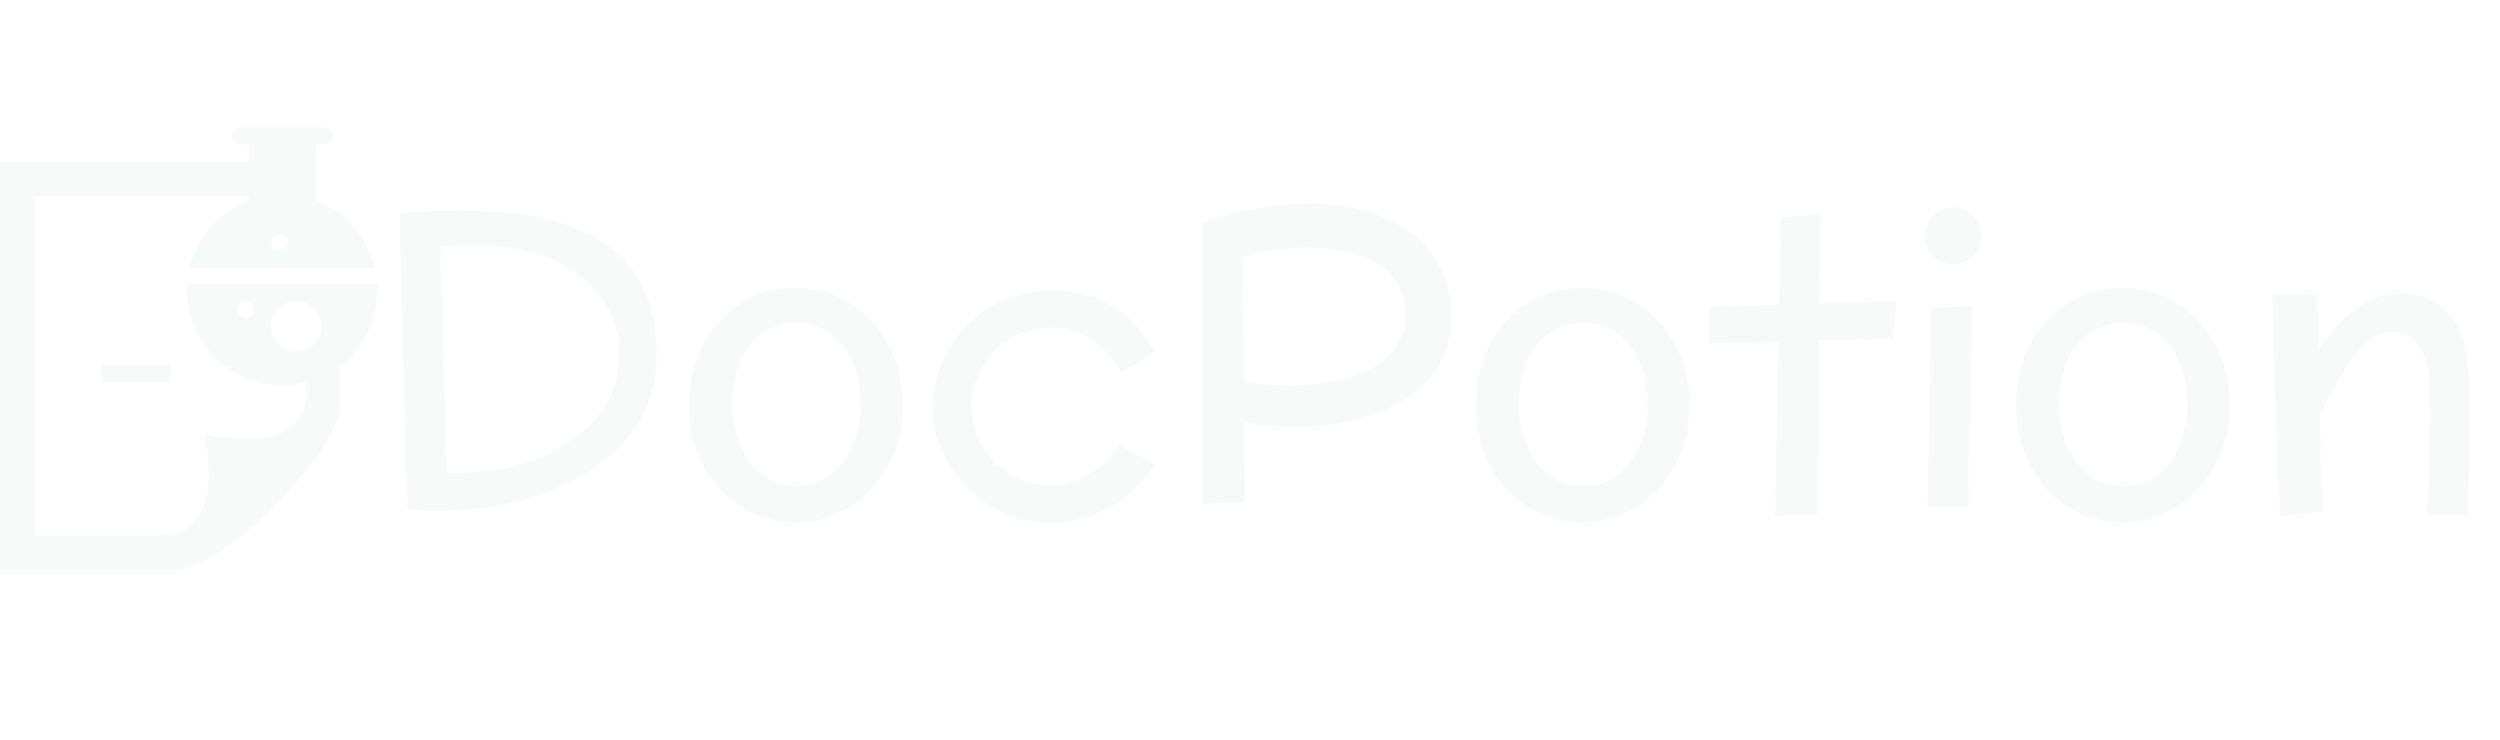
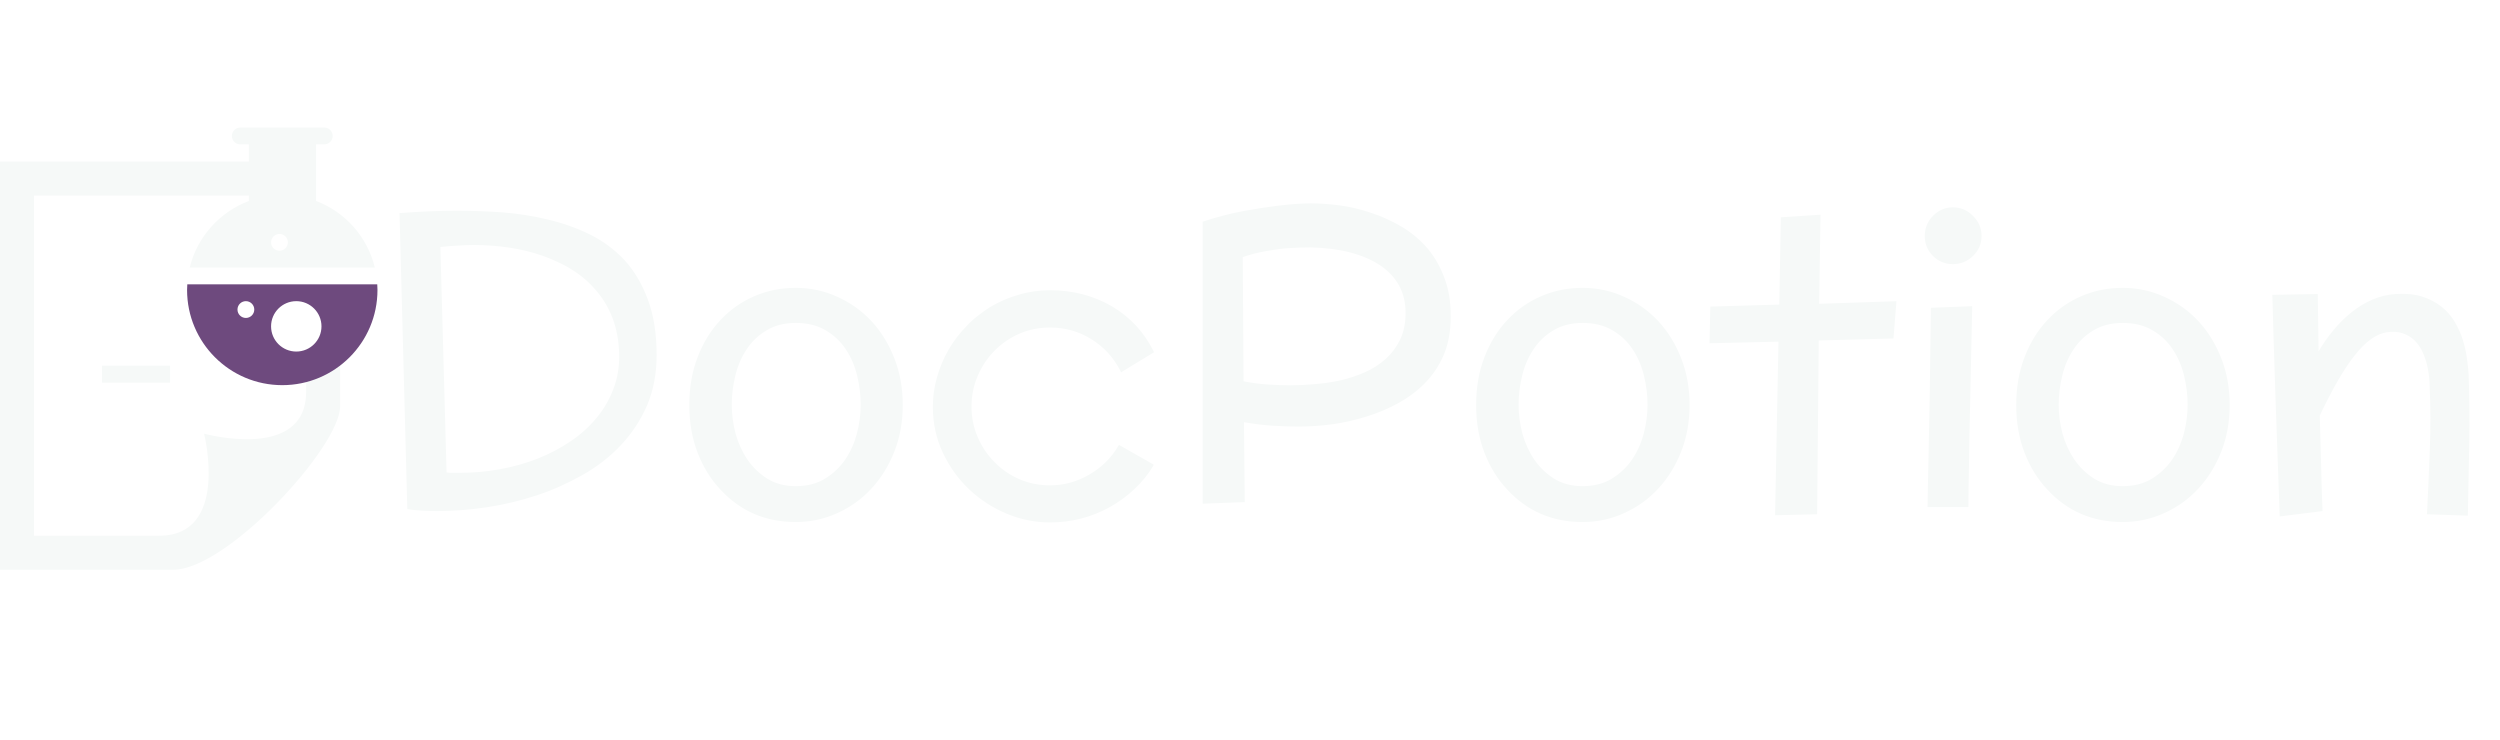
<svg xmlns="http://www.w3.org/2000/svg" width="294" height="87" viewBox="0 0 294 87" fill="none">
  <path d="M77.219 41.773C77.219 43.945 76.844 45.914 76.094 47.68C75.328 49.43 74.297 50.992 73 52.367C71.719 53.727 70.219 54.891 68.5 55.859C67.641 56.344 66.758 56.789 65.852 57.195C64.945 57.602 64.016 57.961 63.062 58.273C61.156 58.898 59.211 59.359 57.227 59.656C55.242 59.953 53.328 60.102 51.484 60.102C50.859 60.102 50.242 60.086 49.633 60.055C49.023 60.023 48.445 59.961 47.898 59.867L46.984 25.062C49.422 24.875 51.648 24.781 53.664 24.781C54.539 24.781 55.422 24.797 56.312 24.828C57.203 24.859 58.109 24.906 59.031 24.969C60.875 25.109 62.664 25.391 64.398 25.812C66.148 26.219 67.805 26.805 69.367 27.57C70.914 28.336 72.273 29.344 73.445 30.594C74.602 31.859 75.516 33.406 76.188 35.234C76.875 37.062 77.219 39.242 77.219 41.773ZM72.812 41.539C72.766 40.039 72.508 38.664 72.039 37.414C71.57 36.195 70.93 35.117 70.117 34.18C69.32 33.227 68.383 32.414 67.305 31.742C66.773 31.398 66.211 31.094 65.617 30.828C65.039 30.547 64.438 30.297 63.812 30.078C62.562 29.641 61.25 29.32 59.875 29.117C58.5 28.914 57.117 28.812 55.727 28.812C55.133 28.812 54.5 28.836 53.828 28.883C53.172 28.914 52.492 28.969 51.789 29.047L52.516 55.555C52.641 55.57 52.773 55.586 52.914 55.602C53.055 55.602 53.195 55.602 53.336 55.602H54.133C55.695 55.602 57.25 55.461 58.797 55.18C61.969 54.602 64.734 53.508 67.094 51.898C68.266 51.117 69.289 50.195 70.164 49.133C71.023 48.102 71.688 46.953 72.156 45.688C72.641 44.406 72.859 43.023 72.812 41.539ZM106.164 47.633C106.164 49.602 105.836 51.422 105.18 53.094C104.523 54.766 103.625 56.219 102.484 57.453C101.344 58.688 100.008 59.648 98.477 60.336C96.945 61.039 95.312 61.391 93.578 61.391C90.031 61.391 87.086 60.125 84.742 57.594C83.602 56.391 82.703 54.945 82.047 53.258C81.391 51.57 81.062 49.695 81.062 47.633C81.062 45.555 81.391 43.672 82.047 41.984C82.703 40.281 83.602 38.828 84.742 37.625C85.867 36.422 87.188 35.492 88.703 34.836C90.219 34.18 91.844 33.852 93.578 33.852C95.312 33.852 96.945 34.203 98.477 34.906C100.008 35.594 101.344 36.547 102.484 37.766C103.625 39 104.523 40.461 105.18 42.148C105.836 43.82 106.164 45.648 106.164 47.633ZM101.219 47.586C101.219 46.461 101.078 45.32 100.797 44.164C100.516 43.008 100.07 41.977 99.461 41.07C98.852 40.148 98.062 39.406 97.094 38.844C96.125 38.266 94.953 37.977 93.578 37.977C92.25 37.977 91.109 38.266 90.156 38.844C89.203 39.406 88.422 40.148 87.812 41.07C87.203 41.977 86.758 43.008 86.477 44.164C86.195 45.32 86.055 46.461 86.055 47.586C86.055 48.711 86.203 49.844 86.5 50.984C86.812 52.109 87.281 53.133 87.906 54.055C88.531 54.961 89.312 55.711 90.25 56.305C91.203 56.883 92.312 57.172 93.578 57.172C94.906 57.172 96.047 56.883 97 56.305C97.969 55.711 98.766 54.961 99.391 54.055C100.016 53.133 100.477 52.109 100.773 50.984C101.07 49.844 101.219 48.711 101.219 47.586ZM135.672 41.328L135.719 41.422L131.828 43.789L131.781 43.648C130.969 42.055 129.828 40.805 128.359 39.898C126.891 38.977 125.266 38.516 123.484 38.516C122.203 38.516 121 38.758 119.875 39.242C118.766 39.727 117.797 40.391 116.969 41.234C116.125 42.078 115.461 43.07 114.977 44.211C114.492 45.336 114.25 46.539 114.25 47.82C114.25 49.086 114.492 50.281 114.977 51.406C115.461 52.531 116.125 53.516 116.969 54.359C117.797 55.203 118.766 55.867 119.875 56.352C121 56.836 122.203 57.078 123.484 57.078C125.109 57.078 126.648 56.656 128.102 55.812C129.555 54.969 130.688 53.852 131.5 52.461L131.594 52.32L135.672 54.641L135.625 54.781C135.016 55.797 134.273 56.711 133.398 57.523C132.539 58.336 131.578 59.039 130.516 59.633C128.344 60.836 126 61.438 123.484 61.438C121.719 61.438 120.016 61.094 118.375 60.406C116.734 59.719 115.266 58.766 113.969 57.547C112.688 56.328 111.656 54.891 110.875 53.234C110.094 51.578 109.703 49.773 109.703 47.82C109.703 46.648 109.867 45.492 110.195 44.352C110.852 42.039 112.016 40.031 113.688 38.328C114.094 37.891 114.531 37.492 115 37.133C115.469 36.758 115.953 36.414 116.453 36.102C117.469 35.492 118.57 35.016 119.758 34.672C120.945 34.312 122.188 34.133 123.484 34.133C126.172 34.133 128.602 34.766 130.773 36.031C132.914 37.297 134.547 39.062 135.672 41.328ZM170.594 37.93C170.516 39.445 170.219 40.773 169.703 41.914C169.172 43.102 168.461 44.148 167.57 45.055C166.68 45.961 165.656 46.734 164.5 47.375C163.312 48.031 162.086 48.555 160.82 48.945C159.508 49.367 158.156 49.68 156.766 49.883C155.375 50.07 154.016 50.164 152.688 50.164C151.812 50.164 150.836 50.133 149.758 50.07C148.68 50.008 147.523 49.867 146.289 49.648L146.383 59.047L141.438 59.234V26.07C143.094 25.523 144.68 25.109 146.195 24.828C147.727 24.547 149.078 24.336 150.25 24.195C151.641 24.023 152.93 23.93 154.117 23.914C155.18 23.914 156.305 23.992 157.492 24.148C158.711 24.305 159.945 24.594 161.195 25.016C162.445 25.422 163.656 25.969 164.828 26.656C165.984 27.344 167.008 28.203 167.898 29.234C168.773 30.281 169.461 31.523 169.961 32.961C170.461 34.383 170.672 36.039 170.594 37.93ZM154.117 29.094C153.68 29.094 153.234 29.102 152.781 29.117C152.328 29.133 151.875 29.156 151.422 29.188C150.625 29.25 149.766 29.367 148.844 29.539C147.922 29.695 147.023 29.93 146.148 30.242L146.242 44.844C147.211 45.031 148.164 45.156 149.102 45.219C150.055 45.281 150.945 45.312 151.773 45.312C152.68 45.312 153.633 45.266 154.633 45.172C155.648 45.094 156.656 44.945 157.656 44.727C158.656 44.492 159.617 44.172 160.539 43.766C161.43 43.375 162.242 42.852 162.977 42.195C163.68 41.555 164.242 40.797 164.664 39.922C165.086 39.031 165.297 37.984 165.297 36.781C165.297 34.406 164.289 32.539 162.273 31.18C160.258 29.867 157.539 29.172 154.117 29.094ZM198.695 47.633C198.695 49.602 198.367 51.422 197.711 53.094C197.055 54.766 196.156 56.219 195.016 57.453C193.875 58.688 192.539 59.648 191.008 60.336C189.477 61.039 187.844 61.391 186.109 61.391C182.562 61.391 179.617 60.125 177.273 57.594C176.133 56.391 175.234 54.945 174.578 53.258C173.922 51.57 173.594 49.695 173.594 47.633C173.594 45.555 173.922 43.672 174.578 41.984C175.234 40.281 176.133 38.828 177.273 37.625C178.398 36.422 179.719 35.492 181.234 34.836C182.75 34.18 184.375 33.852 186.109 33.852C187.844 33.852 189.477 34.203 191.008 34.906C192.539 35.594 193.875 36.547 195.016 37.766C196.156 39 197.055 40.461 197.711 42.148C198.367 43.82 198.695 45.648 198.695 47.633ZM193.75 47.586C193.75 46.461 193.609 45.32 193.328 44.164C193.047 43.008 192.602 41.977 191.992 41.07C191.383 40.148 190.594 39.406 189.625 38.844C188.656 38.266 187.484 37.977 186.109 37.977C184.781 37.977 183.641 38.266 182.688 38.844C181.734 39.406 180.953 40.148 180.344 41.07C179.734 41.977 179.289 43.008 179.008 44.164C178.727 45.32 178.586 46.461 178.586 47.586C178.586 48.711 178.734 49.844 179.031 50.984C179.344 52.109 179.812 53.133 180.438 54.055C181.062 54.961 181.844 55.711 182.781 56.305C183.734 56.883 184.844 57.172 186.109 57.172C187.438 57.172 188.578 56.883 189.531 56.305C190.5 55.711 191.297 54.961 191.922 54.055C192.547 53.133 193.008 52.109 193.305 50.984C193.602 49.844 193.75 48.711 193.75 47.586ZM209.242 35.82L209.43 25.555L214.094 25.25L213.93 35.727L223.023 35.422L222.672 39.805L213.883 40.039L213.695 60.477L208.75 60.594L209.148 40.18L201.039 40.367L201.133 36.055L209.242 35.82ZM233.031 27.758C233.031 28.664 232.695 29.445 232.023 30.102C231.367 30.742 230.578 31.062 229.656 31.062C228.75 31.062 227.969 30.742 227.312 30.102C226.672 29.445 226.352 28.664 226.352 27.758C226.352 26.836 226.672 26.047 227.312 25.391C227.969 24.719 228.75 24.383 229.656 24.383C230.578 24.383 231.367 24.719 232.023 25.391C232.695 26.047 233.031 26.836 233.031 27.758ZM227.078 36.195L231.93 36.008L231.695 47.258C231.617 50.352 231.57 52.781 231.555 54.547C231.508 56.703 231.484 58.398 231.484 59.633H226.68C226.695 58.789 226.711 57.867 226.727 56.867C226.758 55.852 226.781 54.766 226.797 53.609C226.828 51.594 226.875 49.148 226.938 46.273L227.078 36.195ZM262.211 47.633C262.211 49.602 261.883 51.422 261.227 53.094C260.57 54.766 259.672 56.219 258.531 57.453C257.391 58.688 256.055 59.648 254.523 60.336C252.992 61.039 251.359 61.391 249.625 61.391C246.078 61.391 243.133 60.125 240.789 57.594C239.648 56.391 238.75 54.945 238.094 53.258C237.438 51.57 237.109 49.695 237.109 47.633C237.109 45.555 237.438 43.672 238.094 41.984C238.75 40.281 239.648 38.828 240.789 37.625C241.914 36.422 243.234 35.492 244.75 34.836C246.266 34.18 247.891 33.852 249.625 33.852C251.359 33.852 252.992 34.203 254.523 34.906C256.055 35.594 257.391 36.547 258.531 37.766C259.672 39 260.57 40.461 261.227 42.148C261.883 43.82 262.211 45.648 262.211 47.633ZM257.266 47.586C257.266 46.461 257.125 45.32 256.844 44.164C256.562 43.008 256.117 41.977 255.508 41.07C254.898 40.148 254.109 39.406 253.141 38.844C252.172 38.266 251 37.977 249.625 37.977C248.297 37.977 247.156 38.266 246.203 38.844C245.25 39.406 244.469 40.148 243.859 41.07C243.25 41.977 242.805 43.008 242.523 44.164C242.242 45.32 242.102 46.461 242.102 47.586C242.102 48.711 242.25 49.844 242.547 50.984C242.859 52.109 243.328 53.133 243.953 54.055C244.578 54.961 245.359 55.711 246.297 56.305C247.25 56.883 248.359 57.172 249.625 57.172C250.953 57.172 252.094 56.883 253.047 56.305C254.016 55.711 254.812 54.961 255.438 54.055C256.062 53.133 256.523 52.109 256.82 50.984C257.117 49.844 257.266 48.711 257.266 47.586ZM273.133 60.102L268.094 60.734L267.625 47.586C267.594 46.695 267.562 45.742 267.531 44.727C267.5 43.695 267.469 42.727 267.438 41.82C267.406 40.898 267.383 40.172 267.367 39.641C267.305 37.438 267.258 35.781 267.227 34.672L272.57 34.578L272.664 41.328C273.18 40.438 273.766 39.602 274.422 38.82C275.078 38.023 275.789 37.32 276.555 36.711C277.32 36.102 278.133 35.609 278.992 35.234C279.867 34.859 280.781 34.641 281.734 34.578C282.938 34.5 283.977 34.602 284.852 34.883C285.727 35.164 286.477 35.555 287.102 36.055C287.727 36.539 288.242 37.125 288.648 37.812C289.07 38.516 289.391 39.219 289.609 39.922C289.844 40.641 290.008 41.367 290.102 42.102C290.211 42.82 290.281 43.477 290.312 44.07C290.406 46.758 290.43 49.461 290.383 52.18C290.336 54.898 290.281 57.719 290.219 60.641L285.414 60.477C285.539 57.961 285.648 55.445 285.742 52.93C285.852 50.414 285.844 47.875 285.719 45.312C285.719 44.766 285.656 44.141 285.531 43.438C285.406 42.719 285.18 42.008 284.852 41.305C284.617 40.82 284.312 40.391 283.938 40.016C283.562 39.656 283.102 39.383 282.555 39.195C282.023 39.008 281.398 38.969 280.68 39.078C279.445 39.266 278.195 40.164 276.93 41.773C275.68 43.336 274.305 45.703 272.805 48.875L272.969 54.875C272.984 55.625 273 56.281 273.016 56.844C273.031 57.406 273.047 57.883 273.062 58.273C273.094 59.18 273.117 59.789 273.133 60.102Z" fill="#F6F9F8" />
-   <path d="M44.365 33.44H22.026C22.013 33.658 22 33.877 22 34.099C22 40.282 27.012 45.294 33.196 45.294C39.379 45.294 44.391 40.282 44.391 34.099C44.391 33.877 44.378 33.658 44.365 33.44ZM28.915 37.391C28.369 37.391 27.927 36.949 27.927 36.404C27.927 35.858 28.369 35.416 28.915 35.416C29.46 35.416 29.903 35.858 29.903 36.404C29.903 36.949 29.46 37.391 28.915 37.391ZM34.842 41.343C33.205 41.343 31.878 40.016 31.878 38.379C31.878 36.742 33.205 35.416 34.842 35.416C36.479 35.416 37.806 36.742 37.806 38.379C37.806 40.016 36.479 41.343 34.842 41.343Z" fill="#F6F9F8" />
+   <path d="M20 45H12V43H20V45ZM36 44.132V46.086C36 54.3 24 51 24 51C24 51 27.036 63 18.724 63H4V23H32.112L36.066 19H0V67H20.378C26.704 67 40 52.554 40 47.772V40.086L36 44.132Z" fill="#F6F9F8" />
+   <path d="M44.365 33.44H22.026C22.013 33.658 22 33.877 22 34.099C22 40.282 27.012 45.294 33.196 45.294C39.379 45.294 44.391 40.282 44.391 34.099C44.391 33.877 44.378 33.658 44.365 33.44ZM28.915 37.391C28.369 37.391 27.927 36.949 27.927 36.404C27.927 35.858 28.369 35.416 28.915 35.416C29.46 35.416 29.903 35.858 29.903 36.404C29.903 36.949 29.46 37.391 28.915 37.391ZM34.842 41.343C33.205 41.343 31.878 40.016 31.878 38.379C31.878 36.742 33.205 35.416 34.842 35.416C36.479 35.416 37.806 36.742 37.806 38.379C37.806 40.016 36.479 41.343 34.842 41.343Z" fill="#6E4A7E" />
  <path d="M37.169 23.634V16.976H38.135C38.681 16.976 39.123 16.533 39.123 15.988C39.123 15.442 38.681 15 38.135 15H28.256C27.711 15 27.269 15.442 27.269 15.988C27.269 16.534 27.711 16.976 28.256 16.976H29.266V23.634C25.842 24.928 23.187 27.852 22.313 31.464H44.078C43.205 27.852 40.593 24.928 37.169 23.634ZM32.866 29.488C32.321 29.488 31.879 29.046 31.879 28.501C31.879 27.955 32.321 27.513 32.866 27.513C33.412 27.513 33.854 27.955 33.854 28.501C33.854 29.046 33.412 29.488 32.866 29.488Z" fill="#F6F9F8" />
-   <path d="M20 45H12V43H20V45ZM36 44.132V46.086C36 54.3 24 51 24 51C24 51 27.036 63 18.724 63H4V23H32.112L36.066 19H0V67H20.378C26.704 67 40 52.554 40 47.772V40.086L36 44.132Z" fill="#F6F9F8" />
</svg>
